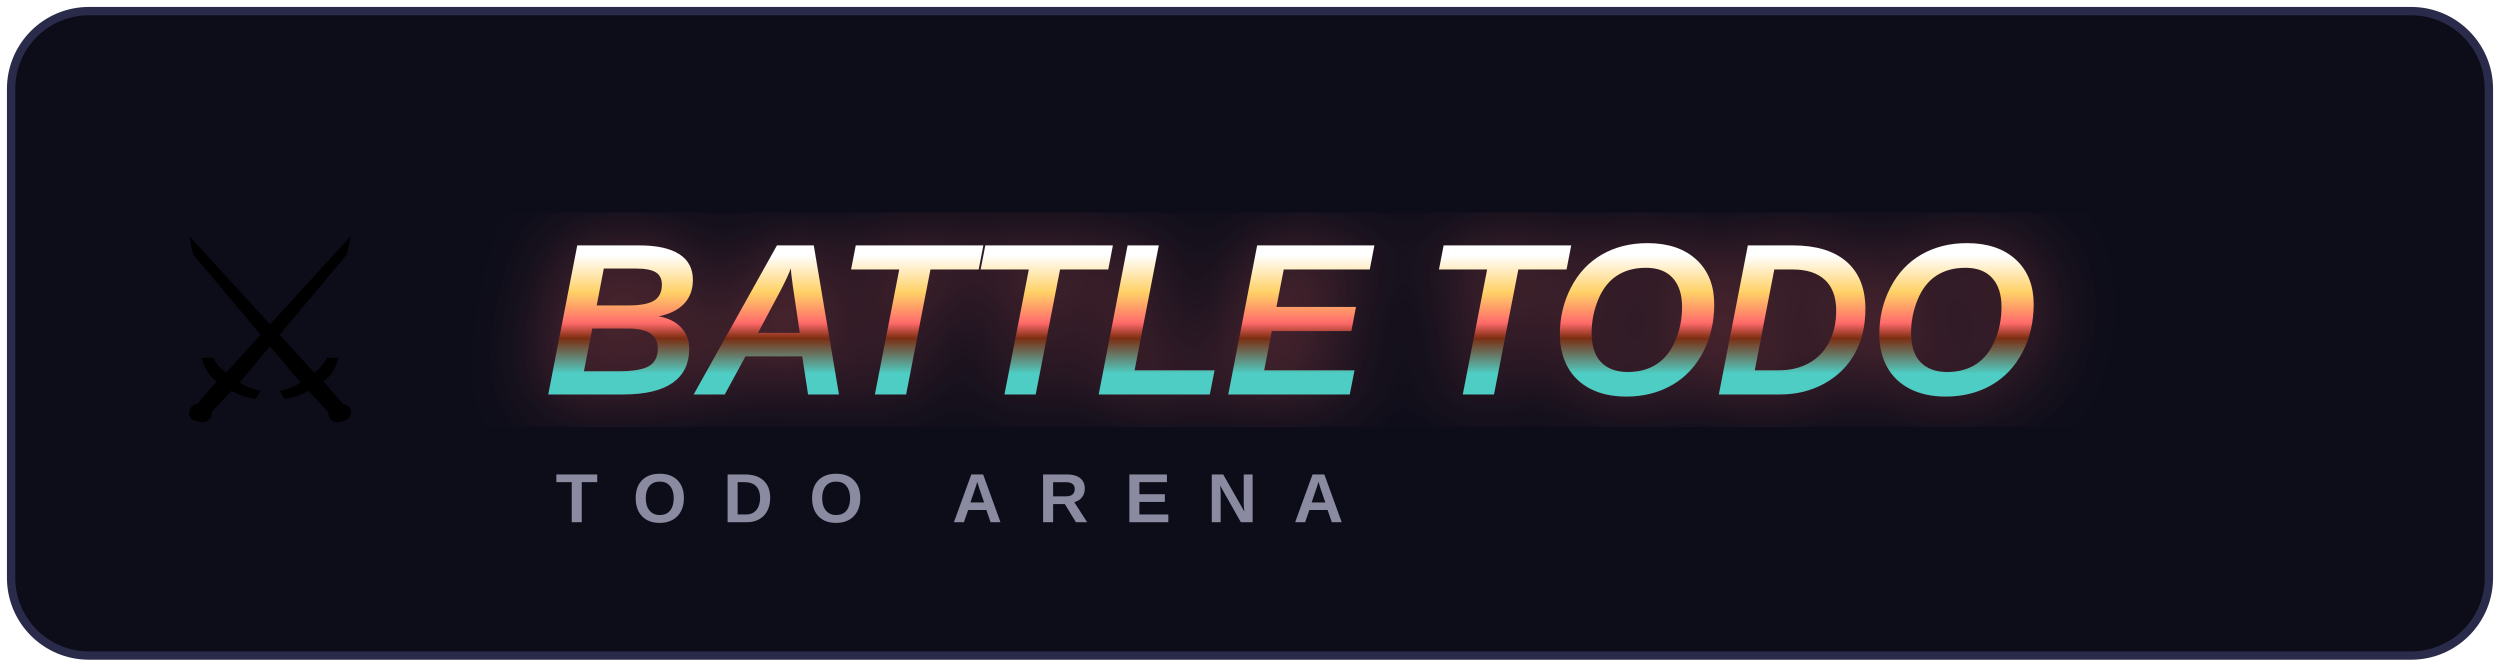
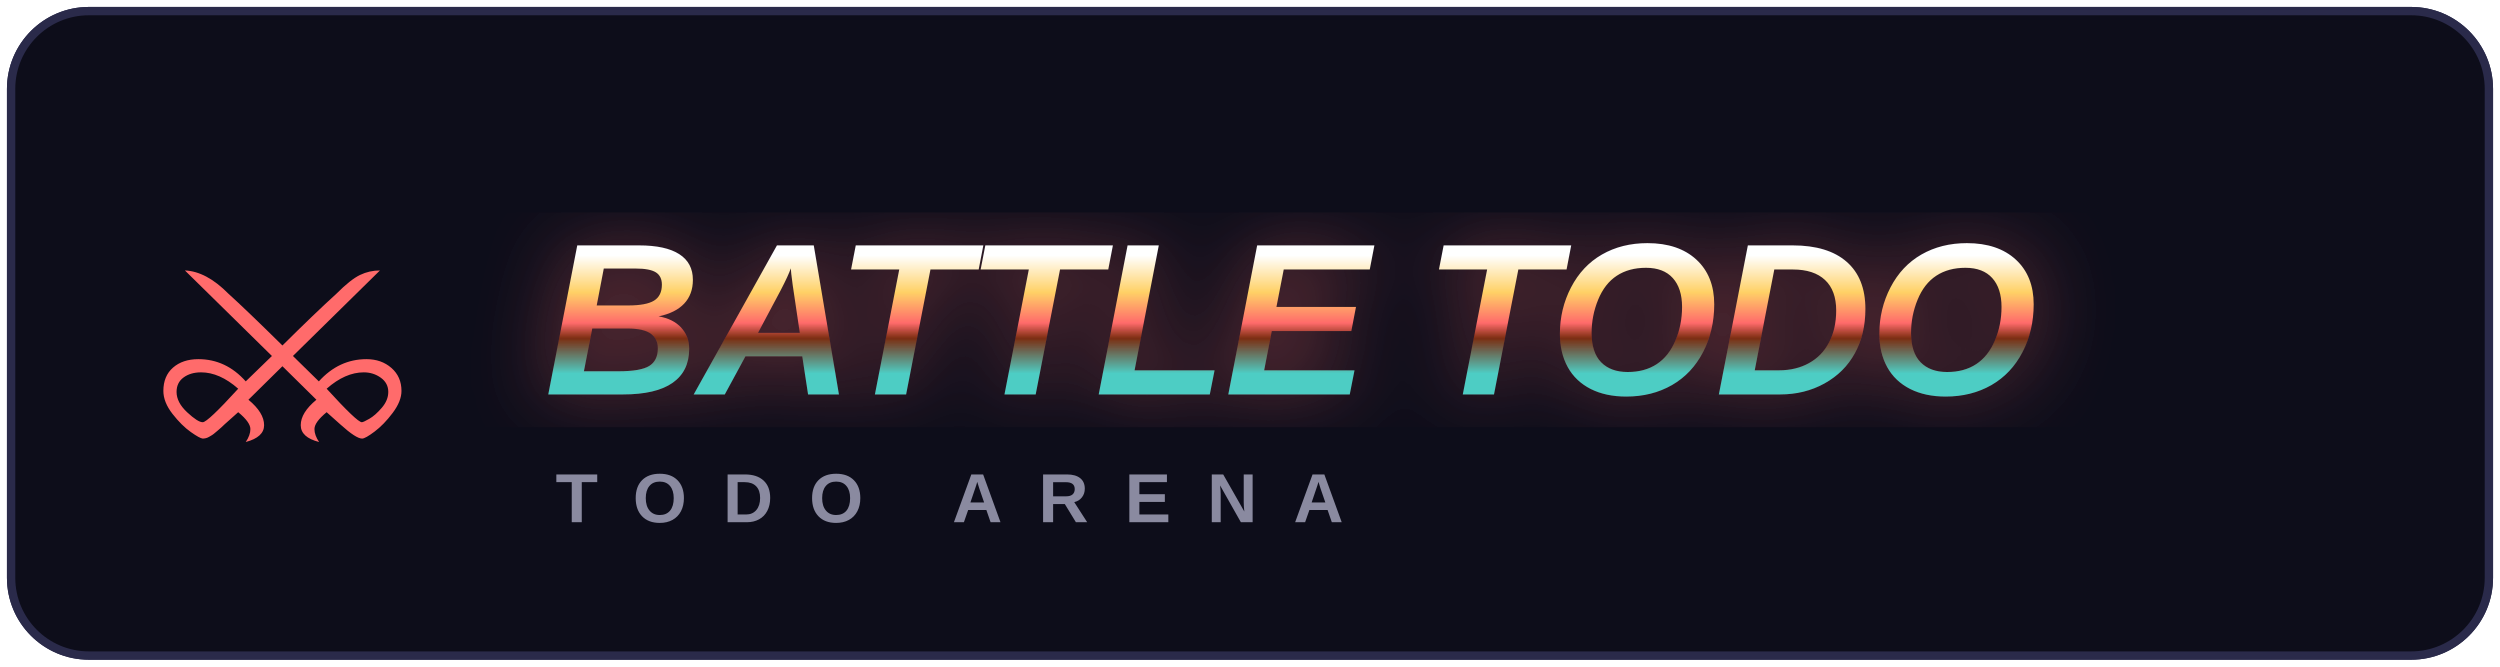
<svg xmlns="http://www.w3.org/2000/svg" width="900" height="240" viewBox="0 0 900 240">
  <defs>
    <linearGradient id="chrome" x1="0" y1="0" x2="0" y2="1">
      <stop offset="0.08" stop-color="#ffffff" />
      <stop offset="0.32" stop-color="#ffd166" />
      <stop offset="0.52" stop-color="#ff6b6b" />
      <stop offset="0.62" stop-color="#7c2d12" />
      <stop offset="0.85" stop-color="#4ecdc4" />
    </linearGradient>
    <filter id="glow" x="-20%" y="-20%" width="140%" height="140%">
      <feDropShadow dx="0" dy="4" stdDeviation="0" flood-color="#000000" flood-opacity="0.8" />
      <feDropShadow dx="0" dy="0" stdDeviation="14" flood-color="#ff6b6b" flood-opacity="0.45" />
    </filter>
  </defs>
  <rect x="4" y="4" width="892" height="232" rx="28" fill="#0d0d1a" stroke="#2a2a4a" stroke-width="3" />
-   <text x="56" y="152" font-size="92">⚔️</text>
+   <rect x="4" y="4" width="892" height="232" rx="28" fill="#0d0d1a" stroke="#2a2a4a" stroke-width="3" />
+   <text x="56" y="152" font-size="88" fill="#ff6b6b" font-family="serif">⚔</text>
  <text x="196" y="142" font-family="'Arial Black', Arial, Helvetica, sans-serif" font-size="78" font-weight="900" font-style="italic" fill="url(#chrome)" letter-spacing="-1" filter="url(#glow)">BATTLE TODO</text>
  <text x="200" y="188" font-family="Arial, Helvetica, sans-serif" font-size="25" font-weight="900" fill="#8a8aa0" letter-spacing="13">TODO ARENA</text>
</svg>
